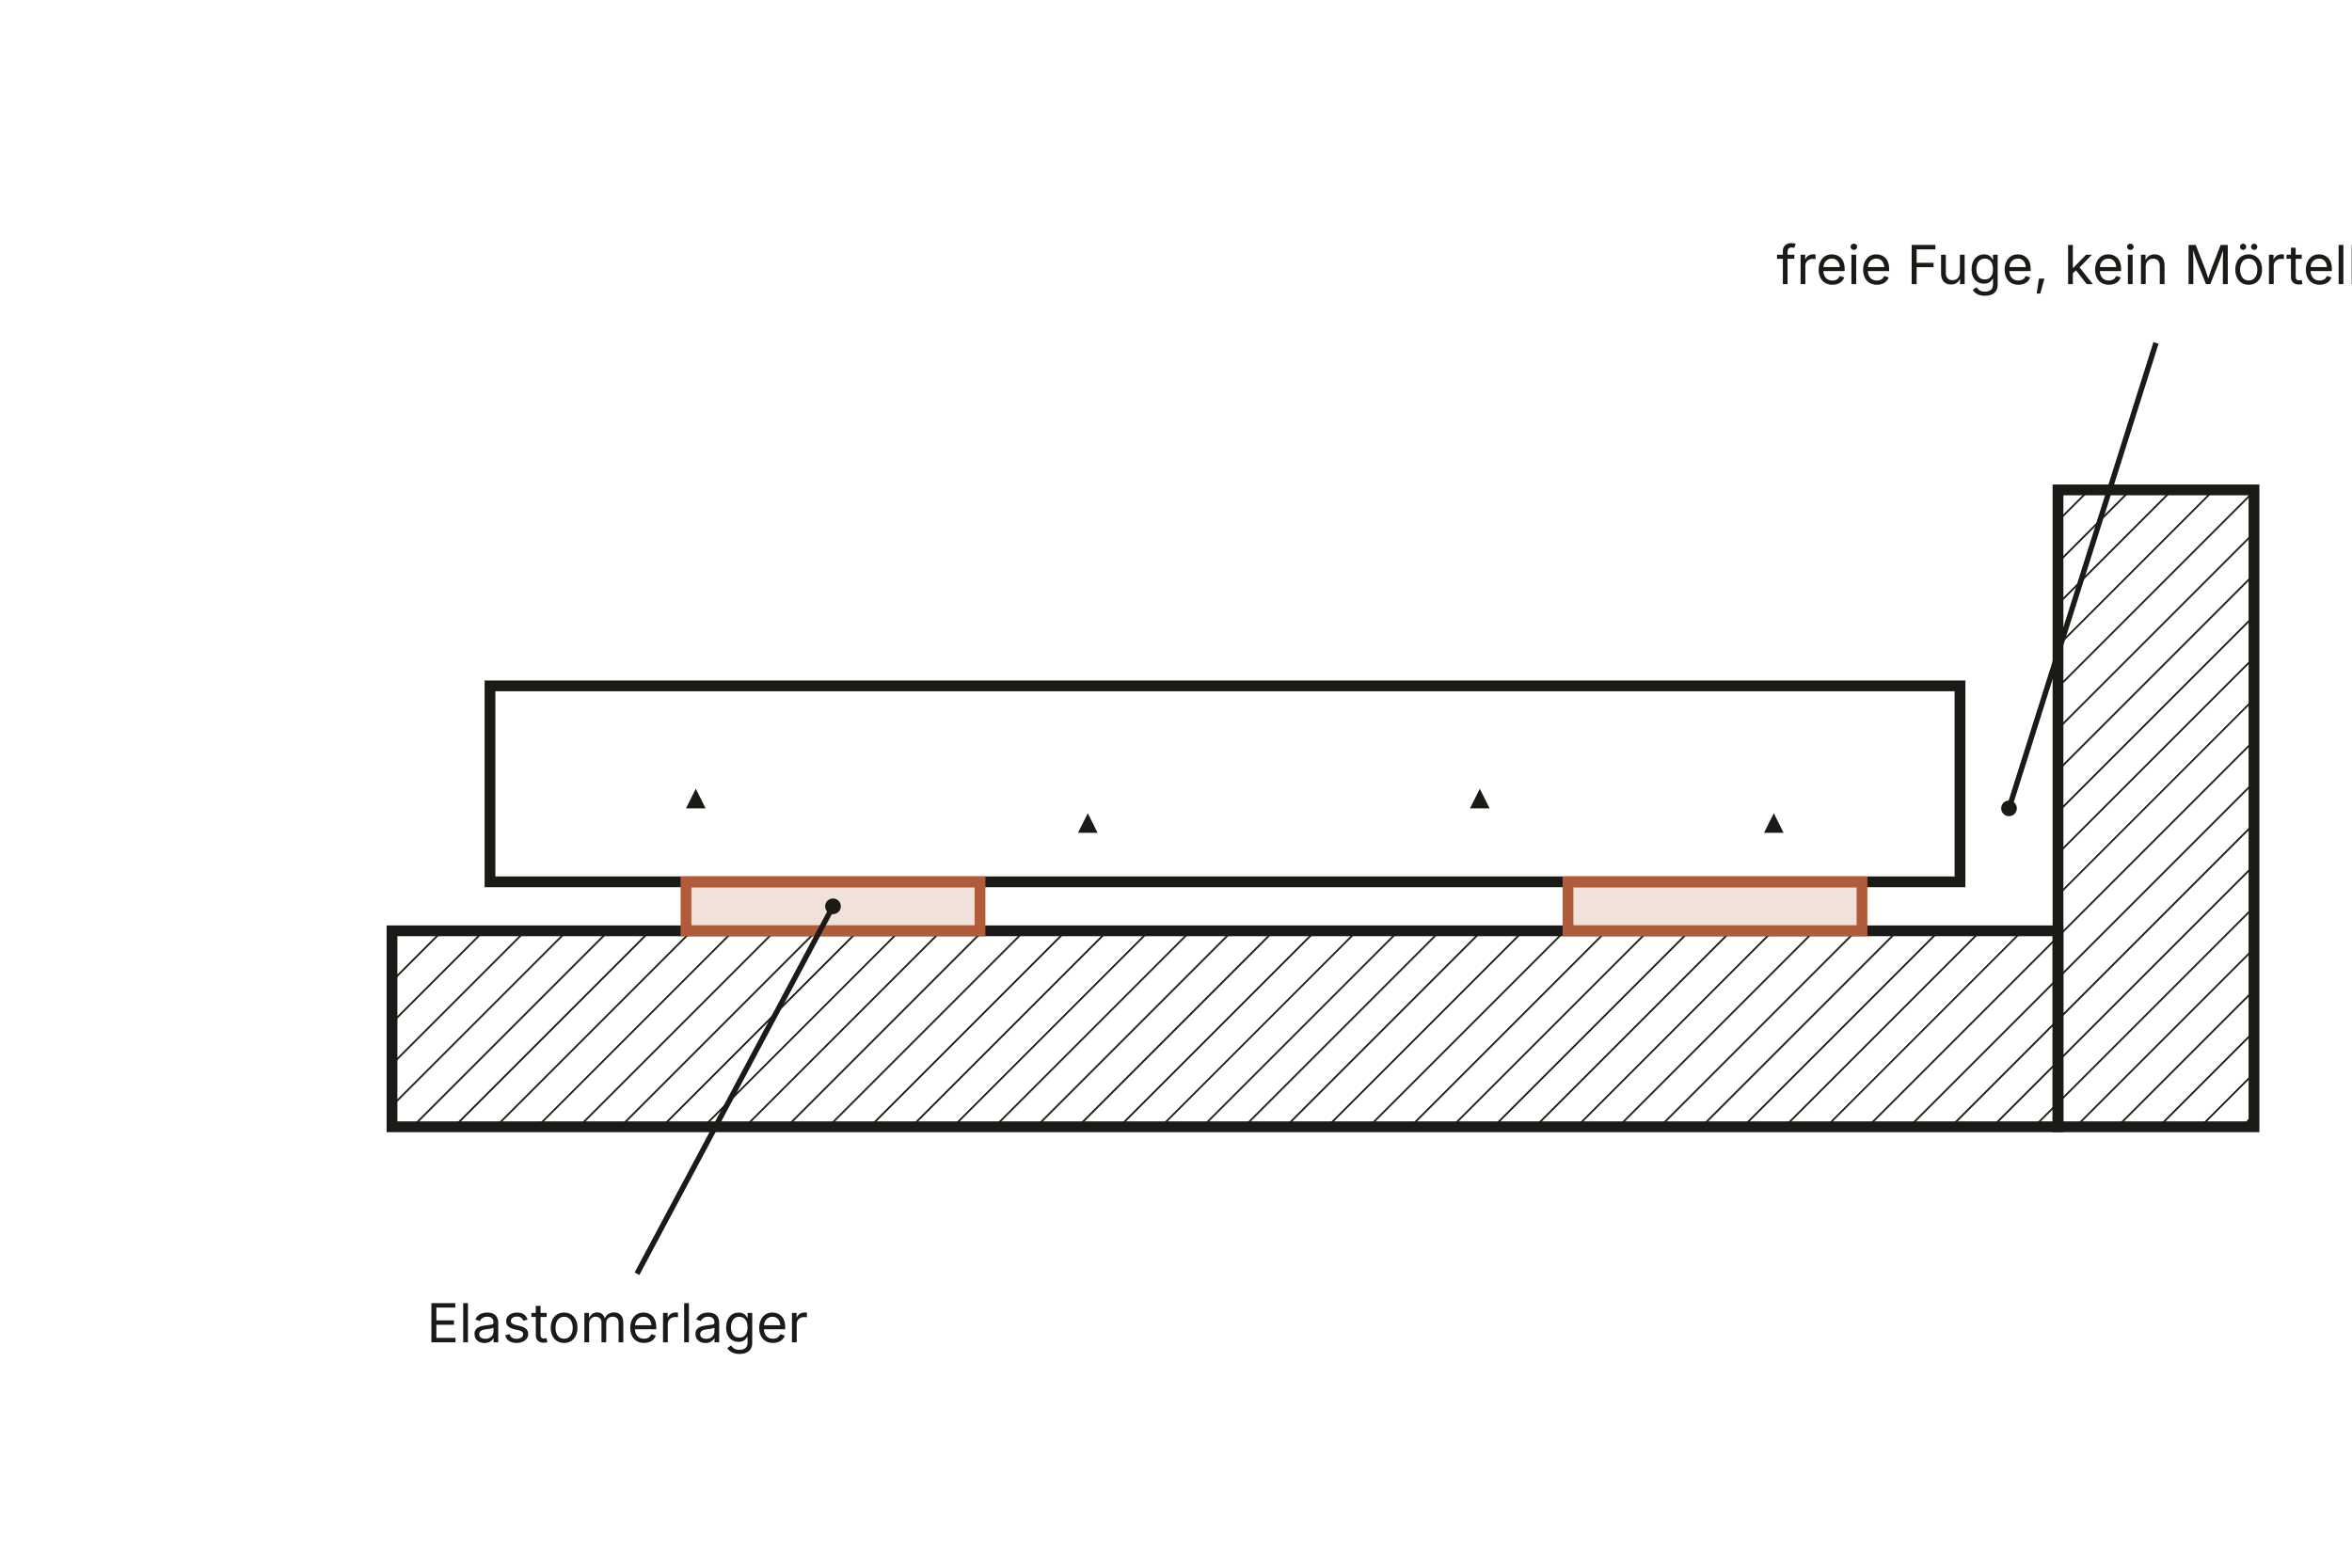
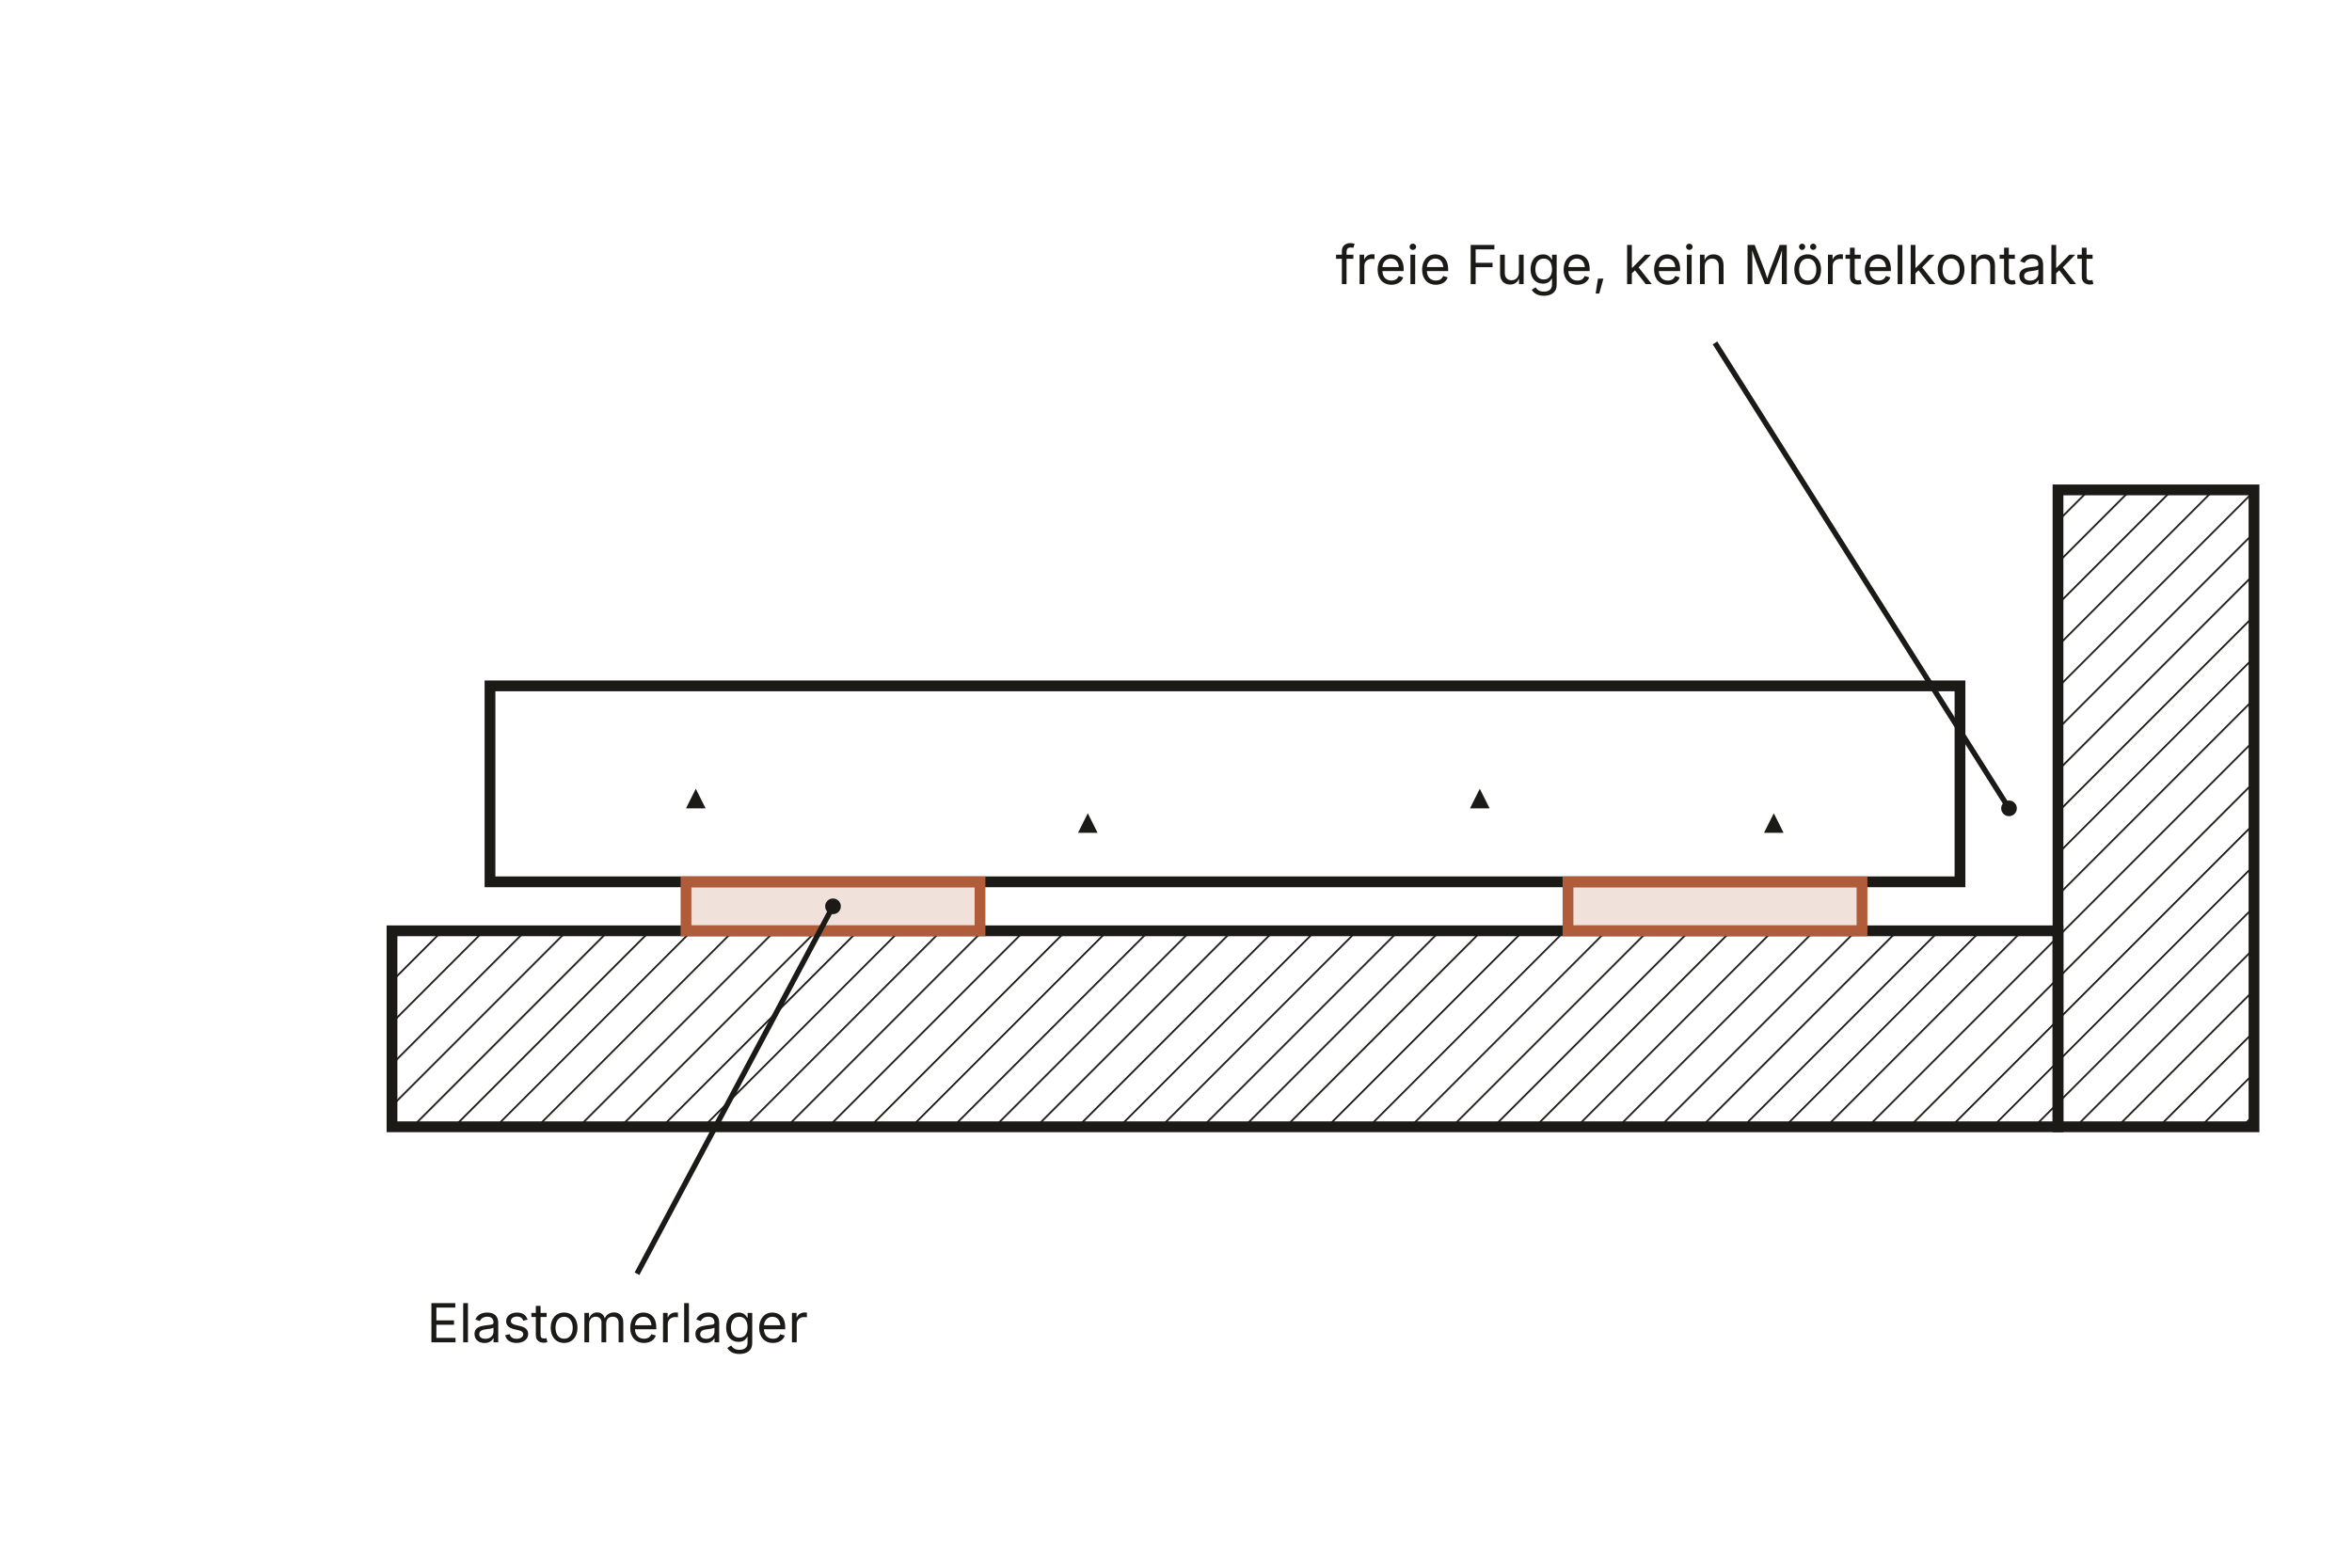
<svg xmlns="http://www.w3.org/2000/svg" viewBox="0 0 480 320" role="img" aria-label="Schnitt: Trittschallentkopplung des Treppenauflagers mit Elastomerlager und freier Fuge zur Wand">
  <defs>
    <pattern id="schraffur" width="6" height="6" patternTransform="rotate(45)" patternUnits="userSpaceOnUse">
      <line x1="0" y1="0" x2="0" y2="6" stroke="#1c1a17" stroke-width="0.7" />
    </pattern>
  </defs>
  <rect x="80" y="190" width="340" height="40" fill="url(#schraffur)" stroke="#1c1a17" stroke-width="2.2" />
  <rect x="420" y="100" width="40" height="130" fill="url(#schraffur)" stroke="#1c1a17" stroke-width="2.2" />
  <rect x="100" y="140" width="300" height="40" fill="none" stroke="#1c1a17" stroke-width="2.2" />
  <path d="M 140 165 l 4 0 l -2 -4 z" fill="#1c1a17" />
  <path d="M 220 170 l 4 0 l -2 -4 z" fill="#1c1a17" />
  <path d="M 300 165 l 4 0 l -2 -4 z" fill="#1c1a17" />
  <path d="M 360 170 l 4 0 l -2 -4 z" fill="#1c1a17" />
  <rect x="140" y="180" width="60" height="10" fill="#b05c3a" fill-opacity="0.18" stroke="#b05c3a" stroke-width="2.2" />
  <rect x="320" y="180" width="60" height="10" fill="#b05c3a" fill-opacity="0.18" stroke="#b05c3a" stroke-width="2.2" />
  <line x1="170" y1="185" x2="130" y2="260" stroke="#1c1a17" stroke-width="1.1" />
  <circle cx="170" cy="185" r="1.6" fill="#1c1a17" />
  <text x="126" y="274" text-anchor="middle" font-family="-apple-system,sans-serif" font-size="11" fill="#1c1a17">Elastomerlager</text>
-   <line x1="410" y1="165" x2="440" y2="70" stroke="#1c1a17" stroke-width="1.1" />
+   <line x1="410" y1="165" x2="350" y2="70" stroke="#1c1a17" stroke-width="1.1" />
  <circle cx="410" cy="165" r="1.6" fill="#1c1a17" />
-   <text x="440" y="58" text-anchor="middle" font-family="-apple-system,sans-serif" font-size="11" fill="#1c1a17">freie Fuge, kein Mörtelkontakt</text>
+   <text x="350" y="58" text-anchor="middle" font-family="-apple-system,sans-serif" font-size="11" fill="#1c1a17">freie Fuge, kein Mörtelkontakt</text>
</svg>
